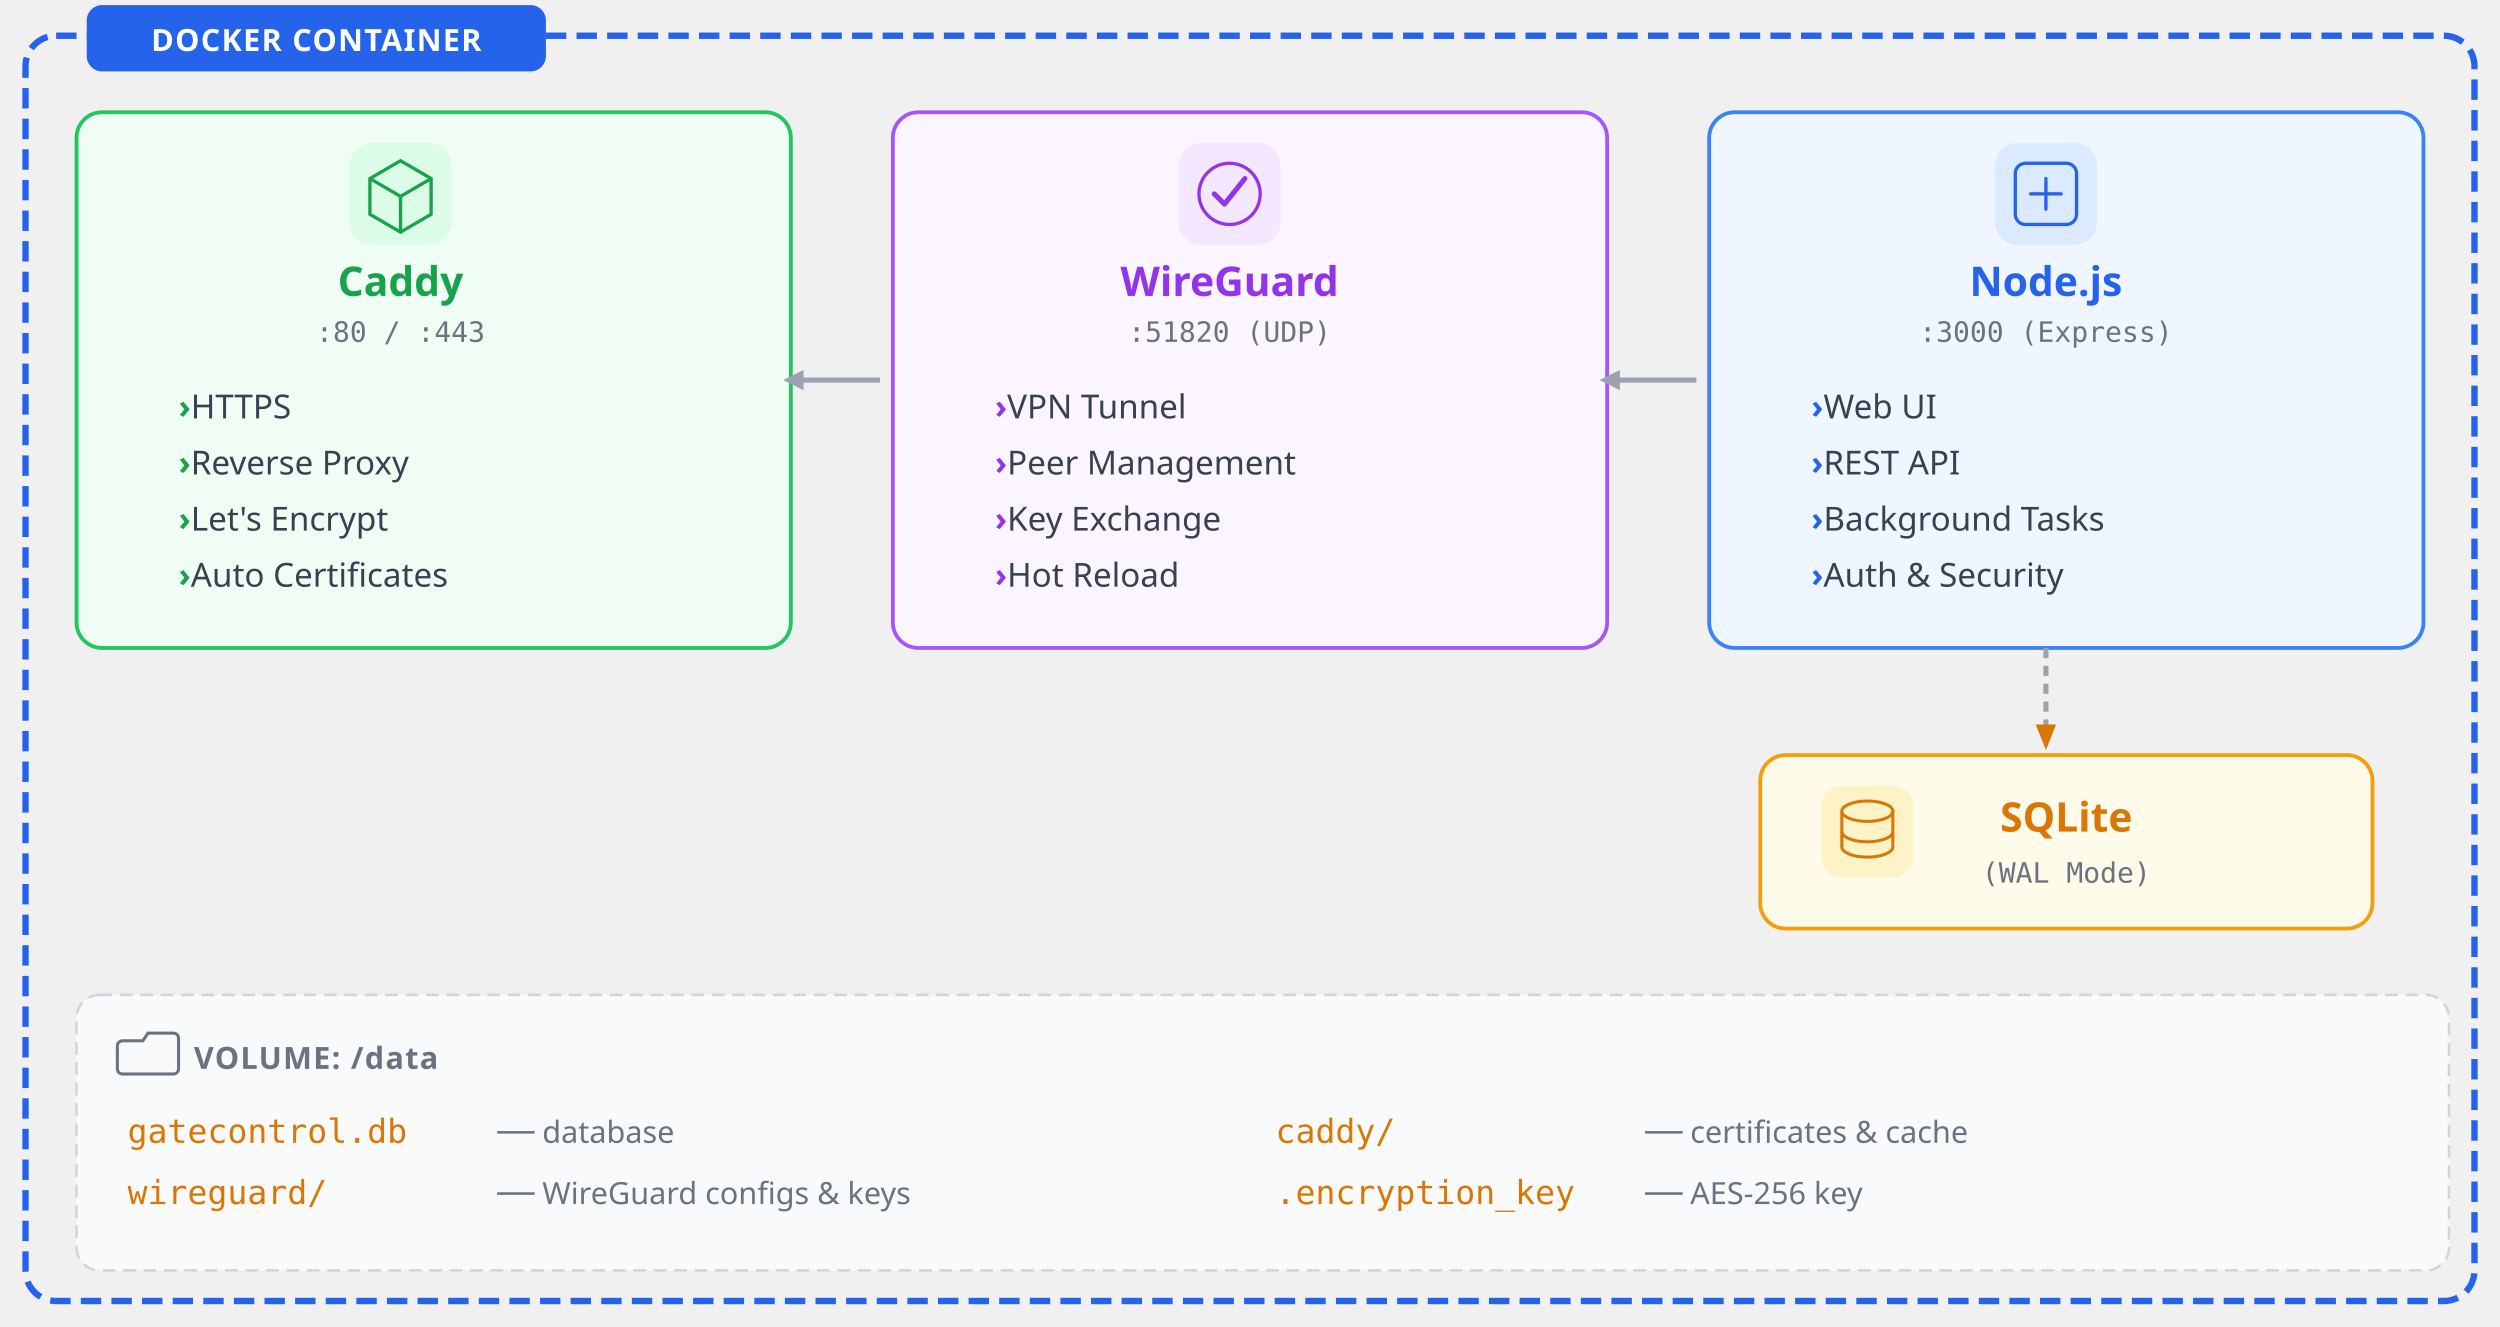
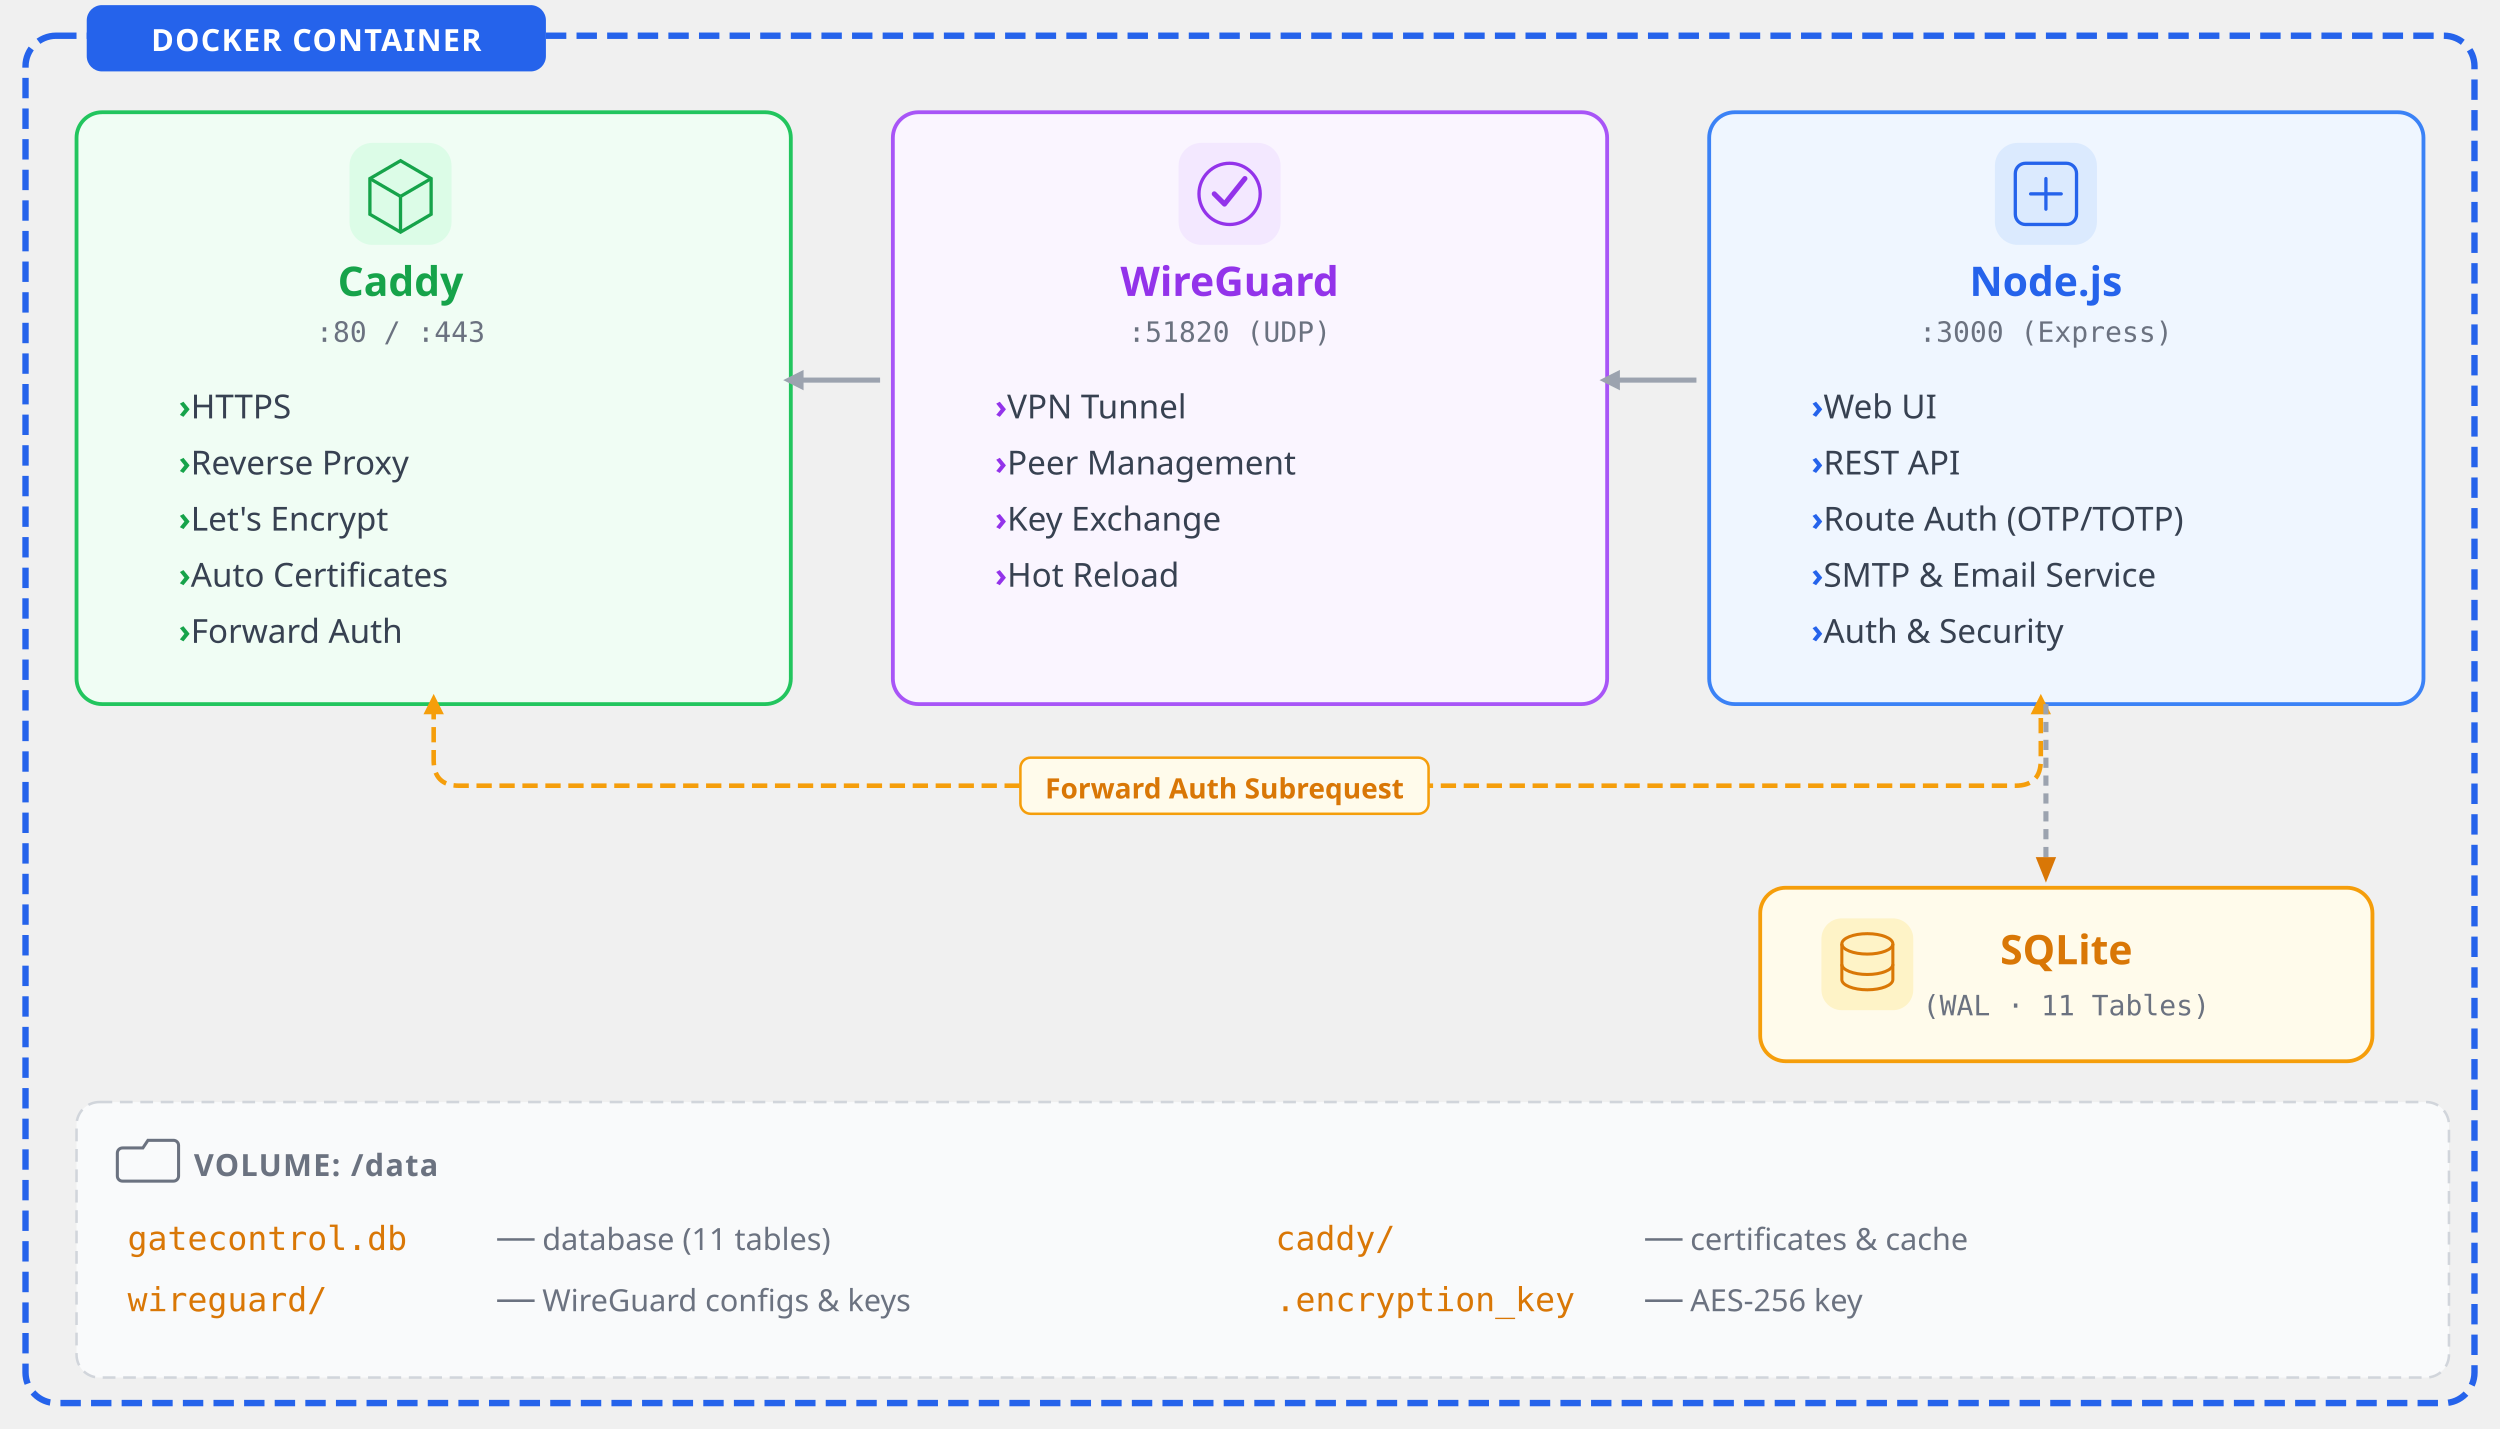
- <svg xmlns="http://www.w3.org/2000/svg" viewBox="0 0 980 520" font-family="Segoe UI, system-ui, sans-serif">
-   <rect x="10" y="14" width="960" height="496" rx="12" fill="none" stroke="#2563eb" stroke-width="2.5" stroke-dasharray="8,4" />
+ <svg xmlns="http://www.w3.org/2000/svg" viewBox="0 0 980 560" font-family="Segoe UI, system-ui, sans-serif">
+   <rect x="10" y="14" width="960" height="536" rx="12" fill="none" stroke="#2563eb" stroke-width="2.5" stroke-dasharray="8,4" />
  <rect x="34" y="2" width="180" height="26" rx="6" fill="#2563eb" />
  <text x="124" y="20" text-anchor="middle" fill="#fff" font-size="12" font-weight="700" letter-spacing="0.5">DOCKER CONTAINER</text>
-   <rect x="30" y="44" width="280" height="210" rx="10" fill="#f0fdf4" stroke="#22c55e" stroke-width="1.5" />
+   <rect x="30" y="44" width="280" height="232" rx="10" fill="#f0fdf4" stroke="#22c55e" stroke-width="1.5" />
  <rect x="137" y="56" width="40" height="40" rx="9" fill="#dcfce7" />
  <polygon points="157,63 145,70 145,84 157,91 169,84 169,70" fill="none" stroke="#16a34a" stroke-width="1.3" />
  <line x1="157" y1="91" x2="157" y2="77" stroke="#16a34a" stroke-width="1.3" />
  <line x1="145" y1="70" x2="157" y2="77" stroke="#16a34a" stroke-width="1.3" />
  <line x1="169" y1="70" x2="157" y2="77" stroke="#16a34a" stroke-width="1.3" />
  <text x="157" y="116" text-anchor="middle" fill="#16a34a" font-size="16" font-weight="700">Caddy</text>
  <text x="157" y="134" text-anchor="middle" fill="#6b7280" font-size="11" font-family="monospace">:80 / :443</text>
  <text x="70" y="164" fill="#374151" font-size="13">
    <tspan fill="#16a34a" font-weight="700">› </tspan>HTTPS</text>
  <text x="70" y="186" fill="#374151" font-size="13">
    <tspan fill="#16a34a" font-weight="700">› </tspan>Reverse Proxy</text>
  <text x="70" y="208" fill="#374151" font-size="13">
    <tspan fill="#16a34a" font-weight="700">› </tspan>Let's Encrypt</text>
  <text x="70" y="230" fill="#374151" font-size="13">
    <tspan fill="#16a34a" font-weight="700">› </tspan>Auto Certificates</text>
-   <rect x="350" y="44" width="280" height="210" rx="10" fill="#faf5ff" stroke="#a855f7" stroke-width="1.5" />
+   <text x="70" y="252" fill="#374151" font-size="13">
+     <tspan fill="#16a34a" font-weight="700">› </tspan>Forward Auth</text>
+   <rect x="350" y="44" width="280" height="232" rx="10" fill="#faf5ff" stroke="#a855f7" stroke-width="1.5" />
  <rect x="462" y="56" width="40" height="40" rx="9" fill="#f3e8ff" />
  <circle cx="482" cy="76" r="12" fill="none" stroke="#9333ea" stroke-width="1.3" />
  <polyline points="476,76 480,80 488,70" fill="none" stroke="#9333ea" stroke-width="2" stroke-linecap="round" stroke-linejoin="round" />
  <text x="482" y="116" text-anchor="middle" fill="#9333ea" font-size="16" font-weight="700">WireGuard</text>
  <text x="482" y="134" text-anchor="middle" fill="#6b7280" font-size="11" font-family="monospace">:51820 (UDP)</text>
  <text x="390" y="164" fill="#374151" font-size="13">
    <tspan fill="#9333ea" font-weight="700">› </tspan>VPN Tunnel</text>
  <text x="390" y="186" fill="#374151" font-size="13">
    <tspan fill="#9333ea" font-weight="700">› </tspan>Peer Management</text>
  <text x="390" y="208" fill="#374151" font-size="13">
    <tspan fill="#9333ea" font-weight="700">› </tspan>Key Exchange</text>
  <text x="390" y="230" fill="#374151" font-size="13">
    <tspan fill="#9333ea" font-weight="700">› </tspan>Hot Reload</text>
-   <rect x="670" y="44" width="280" height="210" rx="10" fill="#eff6ff" stroke="#3b82f6" stroke-width="1.5" />
+   <rect x="670" y="44" width="280" height="232" rx="10" fill="#eff6ff" stroke="#3b82f6" stroke-width="1.5" />
  <rect x="782" y="56" width="40" height="40" rx="9" fill="#dbeafe" />
  <rect x="790" y="64" width="24" height="24" rx="4" fill="none" stroke="#2563eb" stroke-width="1.3" />
  <line x1="796" y1="76" x2="808" y2="76" stroke="#2563eb" stroke-width="1.3" stroke-linecap="round" />
  <line x1="802" y1="70" x2="802" y2="82" stroke="#2563eb" stroke-width="1.3" stroke-linecap="round" />
  <text x="802" y="116" text-anchor="middle" fill="#2563eb" font-size="16" font-weight="700">Node.js</text>
  <text x="802" y="134" text-anchor="middle" fill="#6b7280" font-size="11" font-family="monospace">:3000 (Express)</text>
  <text x="710" y="164" fill="#374151" font-size="13">
    <tspan fill="#2563eb" font-weight="700">› </tspan>Web UI</text>
  <text x="710" y="186" fill="#374151" font-size="13">
    <tspan fill="#2563eb" font-weight="700">› </tspan>REST API</text>
  <text x="710" y="208" fill="#374151" font-size="13">
-     <tspan fill="#2563eb" font-weight="700">› </tspan>Background Tasks</text>
+     <tspan fill="#2563eb" font-weight="700">› </tspan>Route Auth (OTP/TOTP)</text>
  <text x="710" y="230" fill="#374151" font-size="13">
+     <tspan fill="#2563eb" font-weight="700">› </tspan>SMTP &amp; Email Service</text>
+   <text x="710" y="252" fill="#374151" font-size="13">
    <tspan fill="#2563eb" font-weight="700">› </tspan>Auth &amp; Security</text>
  <line x1="310" y1="149" x2="345" y2="149" stroke="#9ca3af" stroke-width="2" />
  <polygon points="315,145 307,149 315,153" fill="#9ca3af" />
  <line x1="630" y1="149" x2="665" y2="149" stroke="#9ca3af" stroke-width="2" />
  <polygon points="635,145 627,149 635,153" fill="#9ca3af" />
-   <line x1="802" y1="254" x2="802" y2="286" stroke="#9ca3af" stroke-width="2" stroke-dasharray="4,3" />
-   <polygon points="798,284 802,294 806,284" fill="#d97706" />
-   <rect x="690" y="296" width="240" height="68" rx="10" fill="#fffbeb" stroke="#f59e0b" stroke-width="1.5" />
-   <rect x="714" y="308" width="36" height="36" rx="8" fill="#fef3c7" />
-   <ellipse cx="732" cy="318" rx="10" ry="4" fill="none" stroke="#d97706" stroke-width="1.2" />
-   <path d="M722,318 v14 c0,2.2 4.5,4 10,4 s10,-1.8 10,-4 v-14" fill="none" stroke="#d97706" stroke-width="1.2" />
-   <path d="M722,326 c0,2.2 4.5,4 10,4 s10,-1.8 10,-4" fill="none" stroke="#d97706" stroke-width="1.2" />
-   <text x="810" y="326" text-anchor="middle" fill="#d97706" font-size="16" font-weight="700">SQLite</text>
-   <text x="810" y="346" text-anchor="middle" fill="#6b7280" font-size="11" font-family="monospace">(WAL Mode)</text>
-   <rect x="30" y="390" width="930" height="108" rx="9" fill="#f9fafb" stroke="#d1d5db" stroke-width="1" stroke-dasharray="5,3" />
-   <path d="M48,408 h8 l2,-3 h10 a2,2 0 0 1 2,2 v12 a2,2 0 0 1 -2,2 h-20 a2,2 0 0 1 -2,-2 v-9 a2,2 0 0 1 2,-2z" fill="none" stroke="#6b7280" stroke-width="1.2" />
-   <text x="76" y="419" fill="#6b7280" font-size="12" font-weight="700" letter-spacing="0.5">VOLUME: /data</text>
-   <text x="50" y="448" fill="#d97706" font-size="13" font-family="monospace">gatecontrol.db</text>
-   <text x="195" y="448" fill="#6b7280" font-size="12">── database</text>
-   <text x="50" y="472" fill="#d97706" font-size="13" font-family="monospace">wireguard/</text>
-   <text x="195" y="472" fill="#6b7280" font-size="12">── WireGuard configs &amp; keys</text>
-   <text x="500" y="448" fill="#d97706" font-size="13" font-family="monospace">caddy/</text>
-   <text x="645" y="448" fill="#6b7280" font-size="12">── certificates &amp; cache</text>
-   <text x="500" y="472" fill="#d97706" font-size="13" font-family="monospace">.encryption_key</text>
-   <text x="645" y="472" fill="#6b7280" font-size="12">── AES-256 key</text>
+   <path d="M170,276 L170,298 Q170,308 180,308 L790,308 Q800,308 800,298 L800,276" fill="none" stroke="#f59e0b" stroke-width="1.8" stroke-dasharray="6,3" />
+   <polygon points="796,280 800,272 804,280" fill="#f59e0b" />
+   <polygon points="166,280 170,272 174,280" fill="#f59e0b" />
+   <rect x="400" y="297" width="160" height="22" rx="4" fill="#fffbeb" stroke="#f59e0b" stroke-width="1" />
+   <text x="480" y="313" text-anchor="middle" fill="#d97706" font-size="11" font-weight="600">Forward Auth Subrequest</text>
+   <line x1="802" y1="276" x2="802" y2="338" stroke="#9ca3af" stroke-width="2" stroke-dasharray="4,3" />
+   <polygon points="798,336 802,346 806,336" fill="#d97706" />
+   <rect x="690" y="348" width="240" height="68" rx="10" fill="#fffbeb" stroke="#f59e0b" stroke-width="1.5" />
+   <rect x="714" y="360" width="36" height="36" rx="8" fill="#fef3c7" />
+   <ellipse cx="732" cy="370" rx="10" ry="4" fill="none" stroke="#d97706" stroke-width="1.2" />
+   <path d="M722,370 v14 c0,2.2 4.5,4 10,4 s10,-1.8 10,-4 v-14" fill="none" stroke="#d97706" stroke-width="1.2" />
+   <path d="M722,378 c0,2.2 4.5,4 10,4 s10,-1.8 10,-4" fill="none" stroke="#d97706" stroke-width="1.2" />
+   <text x="810" y="378" text-anchor="middle" fill="#d97706" font-size="16" font-weight="700">SQLite</text>
+   <text x="810" y="398" text-anchor="middle" fill="#6b7280" font-size="11" font-family="monospace">(WAL · 11 Tables)</text>
+   <rect x="30" y="432" width="930" height="108" rx="9" fill="#f9fafb" stroke="#d1d5db" stroke-width="1" stroke-dasharray="5,3" />
+   <path d="M48,450 h8 l2,-3 h10 a2,2 0 0 1 2,2 v12 a2,2 0 0 1 -2,2 h-20 a2,2 0 0 1 -2,-2 v-9 a2,2 0 0 1 2,-2z" fill="none" stroke="#6b7280" stroke-width="1.2" />
+   <text x="76" y="461" fill="#6b7280" font-size="12" font-weight="700" letter-spacing="0.5">VOLUME: /data</text>
+   <text x="50" y="490" fill="#d97706" font-size="13" font-family="monospace">gatecontrol.db</text>
+   <text x="195" y="490" fill="#6b7280" font-size="12">── database (11 tables)</text>
+   <text x="50" y="514" fill="#d97706" font-size="13" font-family="monospace">wireguard/</text>
+   <text x="195" y="514" fill="#6b7280" font-size="12">── WireGuard configs &amp; keys</text>
+   <text x="500" y="490" fill="#d97706" font-size="13" font-family="monospace">caddy/</text>
+   <text x="645" y="490" fill="#6b7280" font-size="12">── certificates &amp; cache</text>
+   <text x="500" y="514" fill="#d97706" font-size="13" font-family="monospace">.encryption_key</text>
+   <text x="645" y="514" fill="#6b7280" font-size="12">── AES-256 key</text>
</svg>
